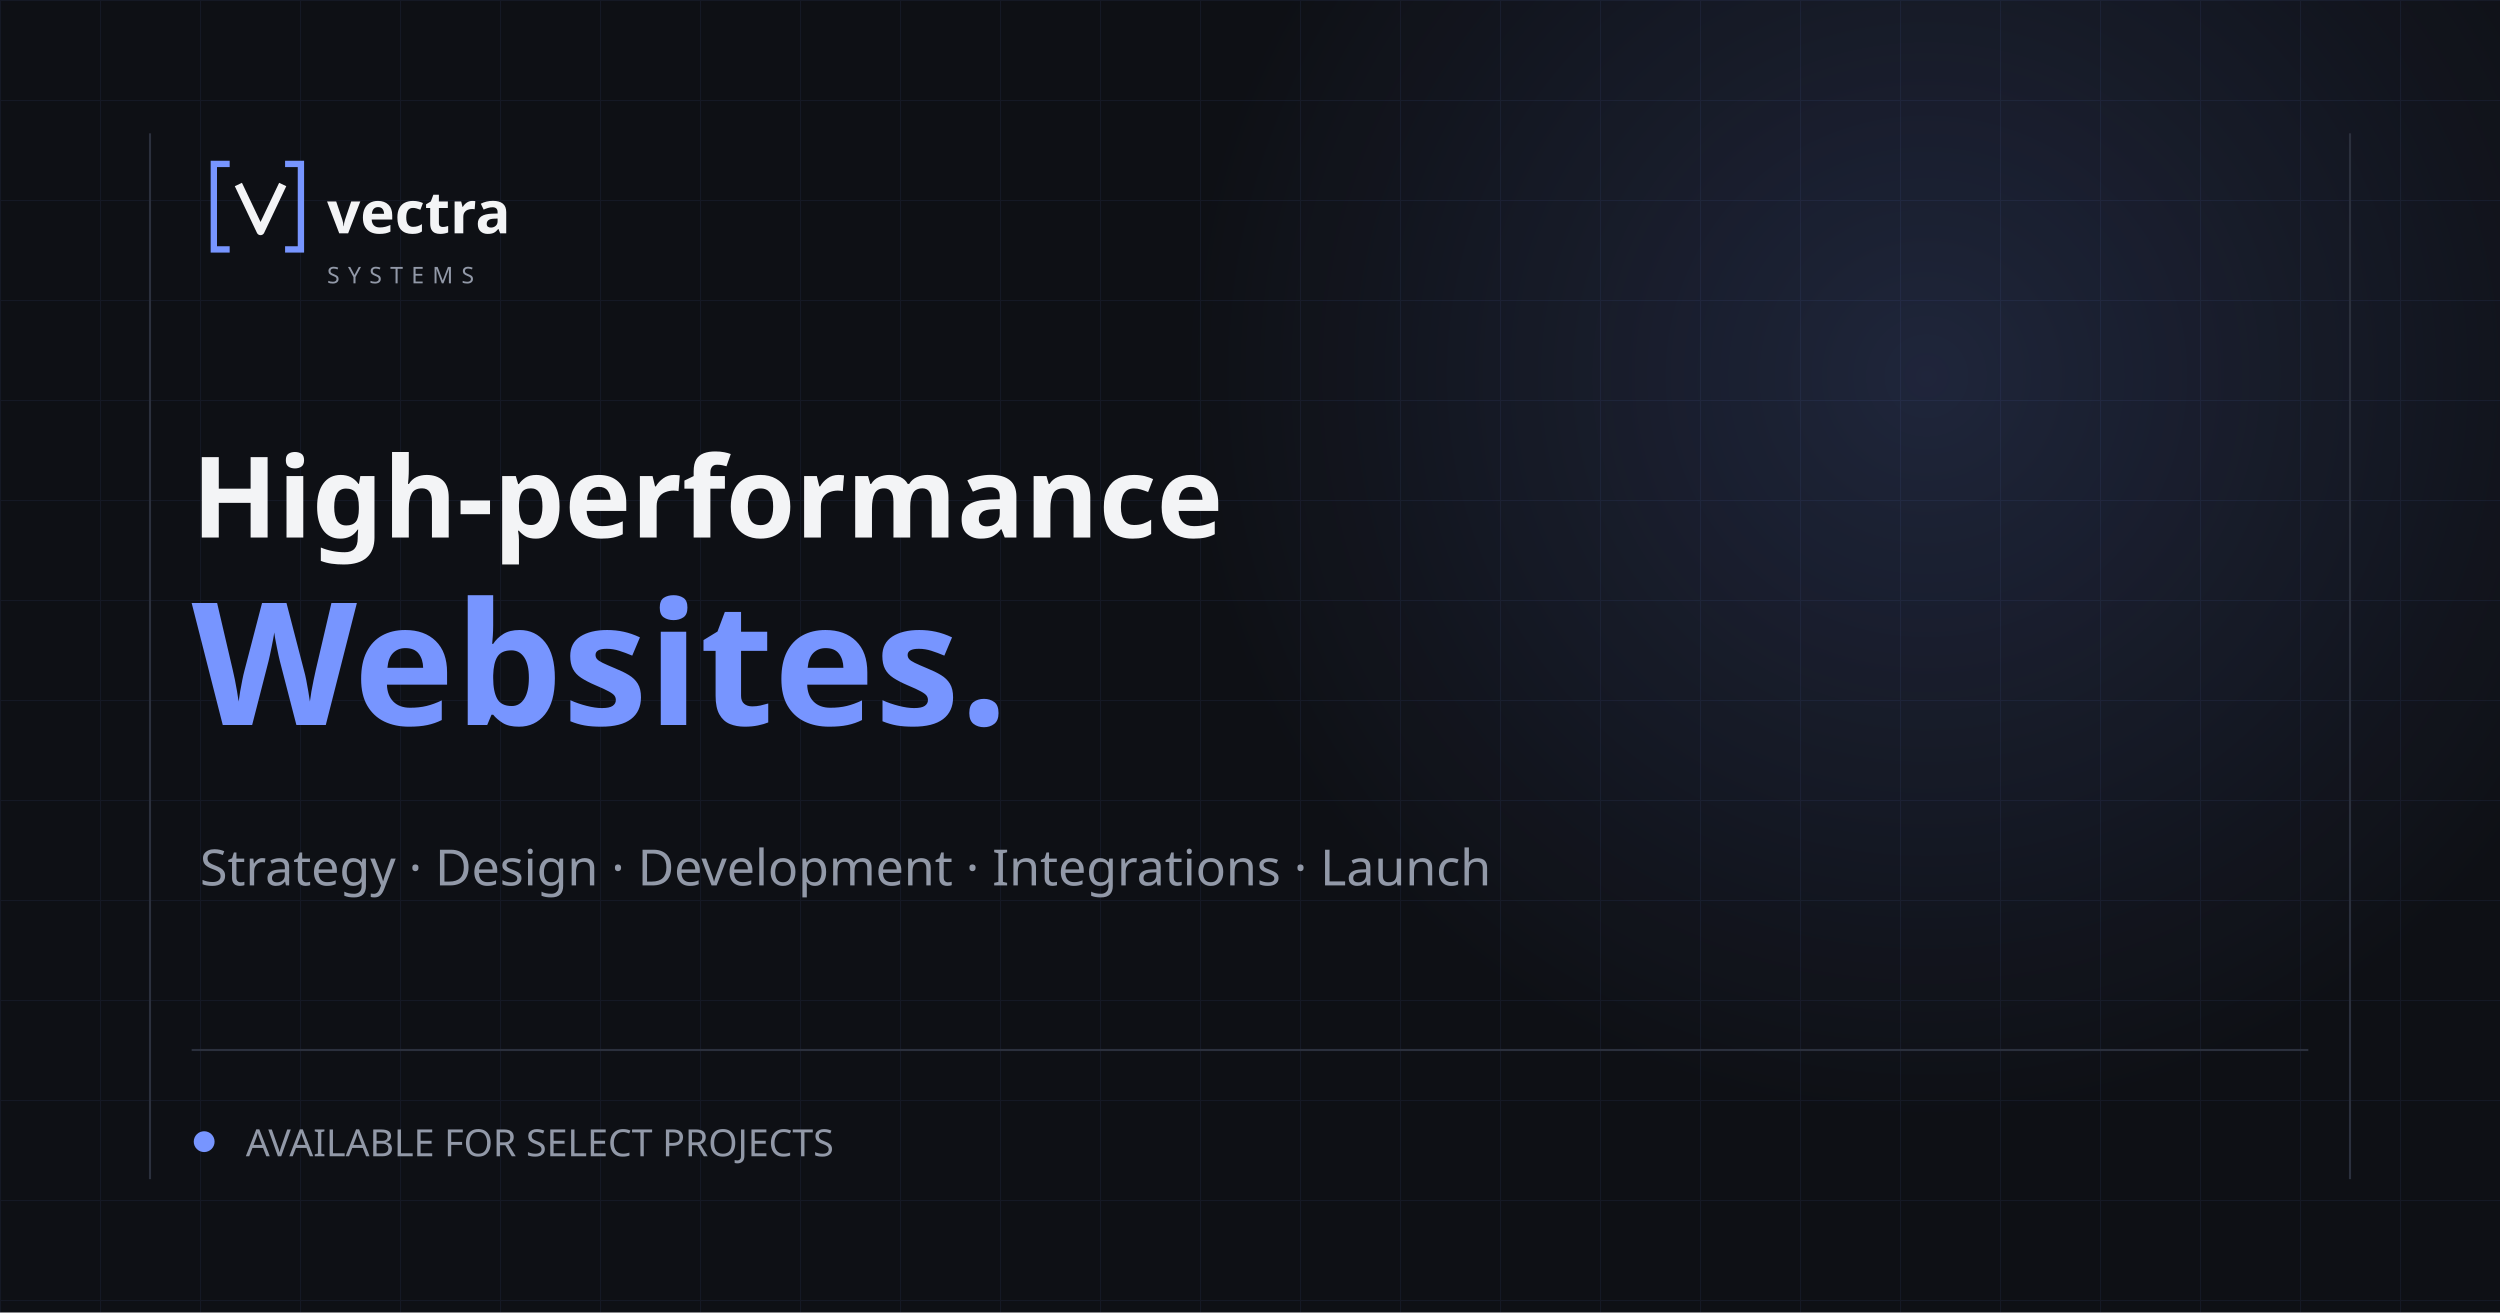
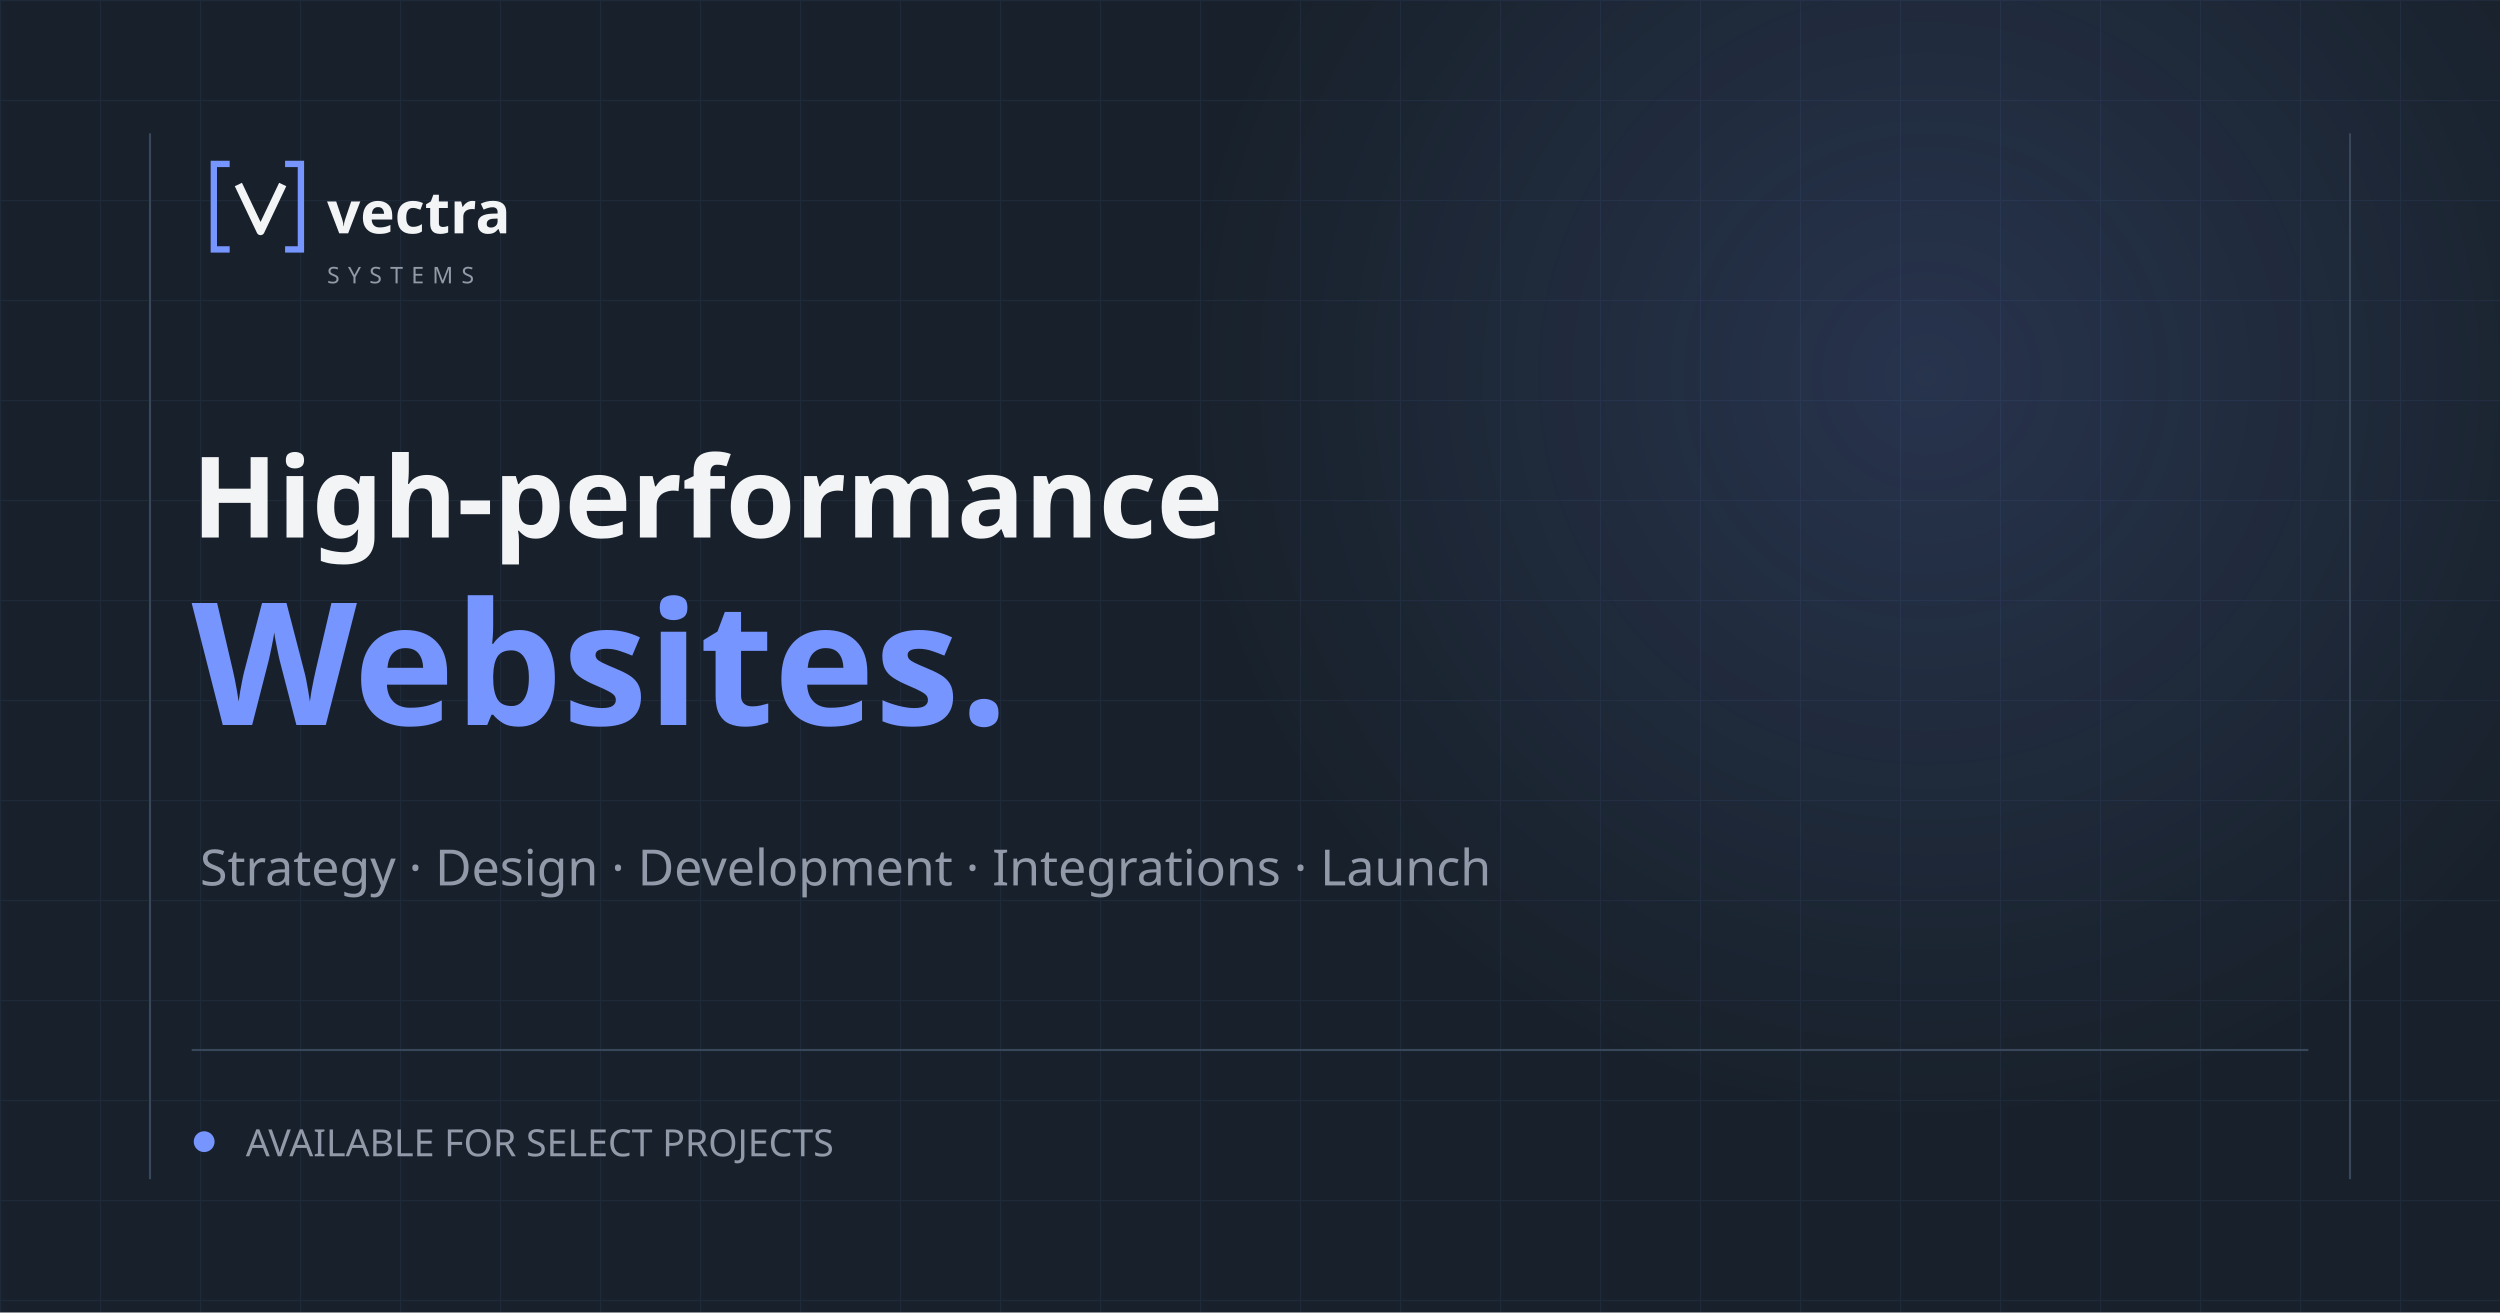
<svg xmlns="http://www.w3.org/2000/svg" width="1200" height="630" viewBox="0 0 1200 630">
  <defs>
    <pattern id="grid" width="48" height="48" patternUnits="userSpaceOnUse">
      <path d="M48 0H0v48" fill="none" stroke="#7795ff" stroke-opacity=".07" />
    </pattern>
    <radialGradient id="glow">
      <stop stop-color="#7795ff" stop-opacity=".16" />
      <stop offset="1" stop-color="#7795ff" stop-opacity="0" />
    </radialGradient>
  </defs>
-   <rect width="1200" height="630" fill="#0e1015" />
+   <rect width="1200" height="630" fill="#18212b" />
  <rect width="1200" height="630" fill="url(#grid)" />
  <circle cx="925" cy="180" r="360" fill="url(#glow)" />
-   <path d="M72 64v502M1128 64v502" stroke="#2b303d" />
+   <path d="M72 64v502M1128 64v502" stroke="#38485a" />
  <g transform="translate(92 65) scale(.38)">
    <path d="M48 36H28v108h20M118 36h20v108h-20" fill="none" stroke="#7795ff" stroke-width="8" />
    <path d="m59 62 28 59 28-59" fill="none" stroke="#f3f4f6" stroke-width="10" stroke-linejoin="round" />
  </g>
  <text x="157" y="112" fill="#f3f4f6" font-family="sans-serif" font-size="28" font-weight="600">vectra</text>
  <text x="157" y="136" fill="#9299a8" font-family="sans-serif" font-size="11" letter-spacing="4">SYSTEMS</text>
  <text x="92" y="258" fill="#f3f4f6" font-family="sans-serif" font-size="54" font-weight="600">High-performance</text>
  <text x="92" y="348" fill="#7795ff" font-family="sans-serif" font-size="82" font-weight="600">Websites.</text>
  <text x="96" y="425" fill="#9299a8" font-family="sans-serif" font-size="24">Strategy · Design · Development · Integrations · Launch</text>
-   <path d="M92 504h1016" stroke="#2b303d" />
+   <path d="M92 504h1016" stroke="#38485a" />
  <circle cx="98" cy="548" r="5" fill="#7795ff" />
  <text x="118" y="555" fill="#9299a8" font-family="sans-serif" font-size="18">AVAILABLE FOR SELECT PROJECTS</text>
</svg>
